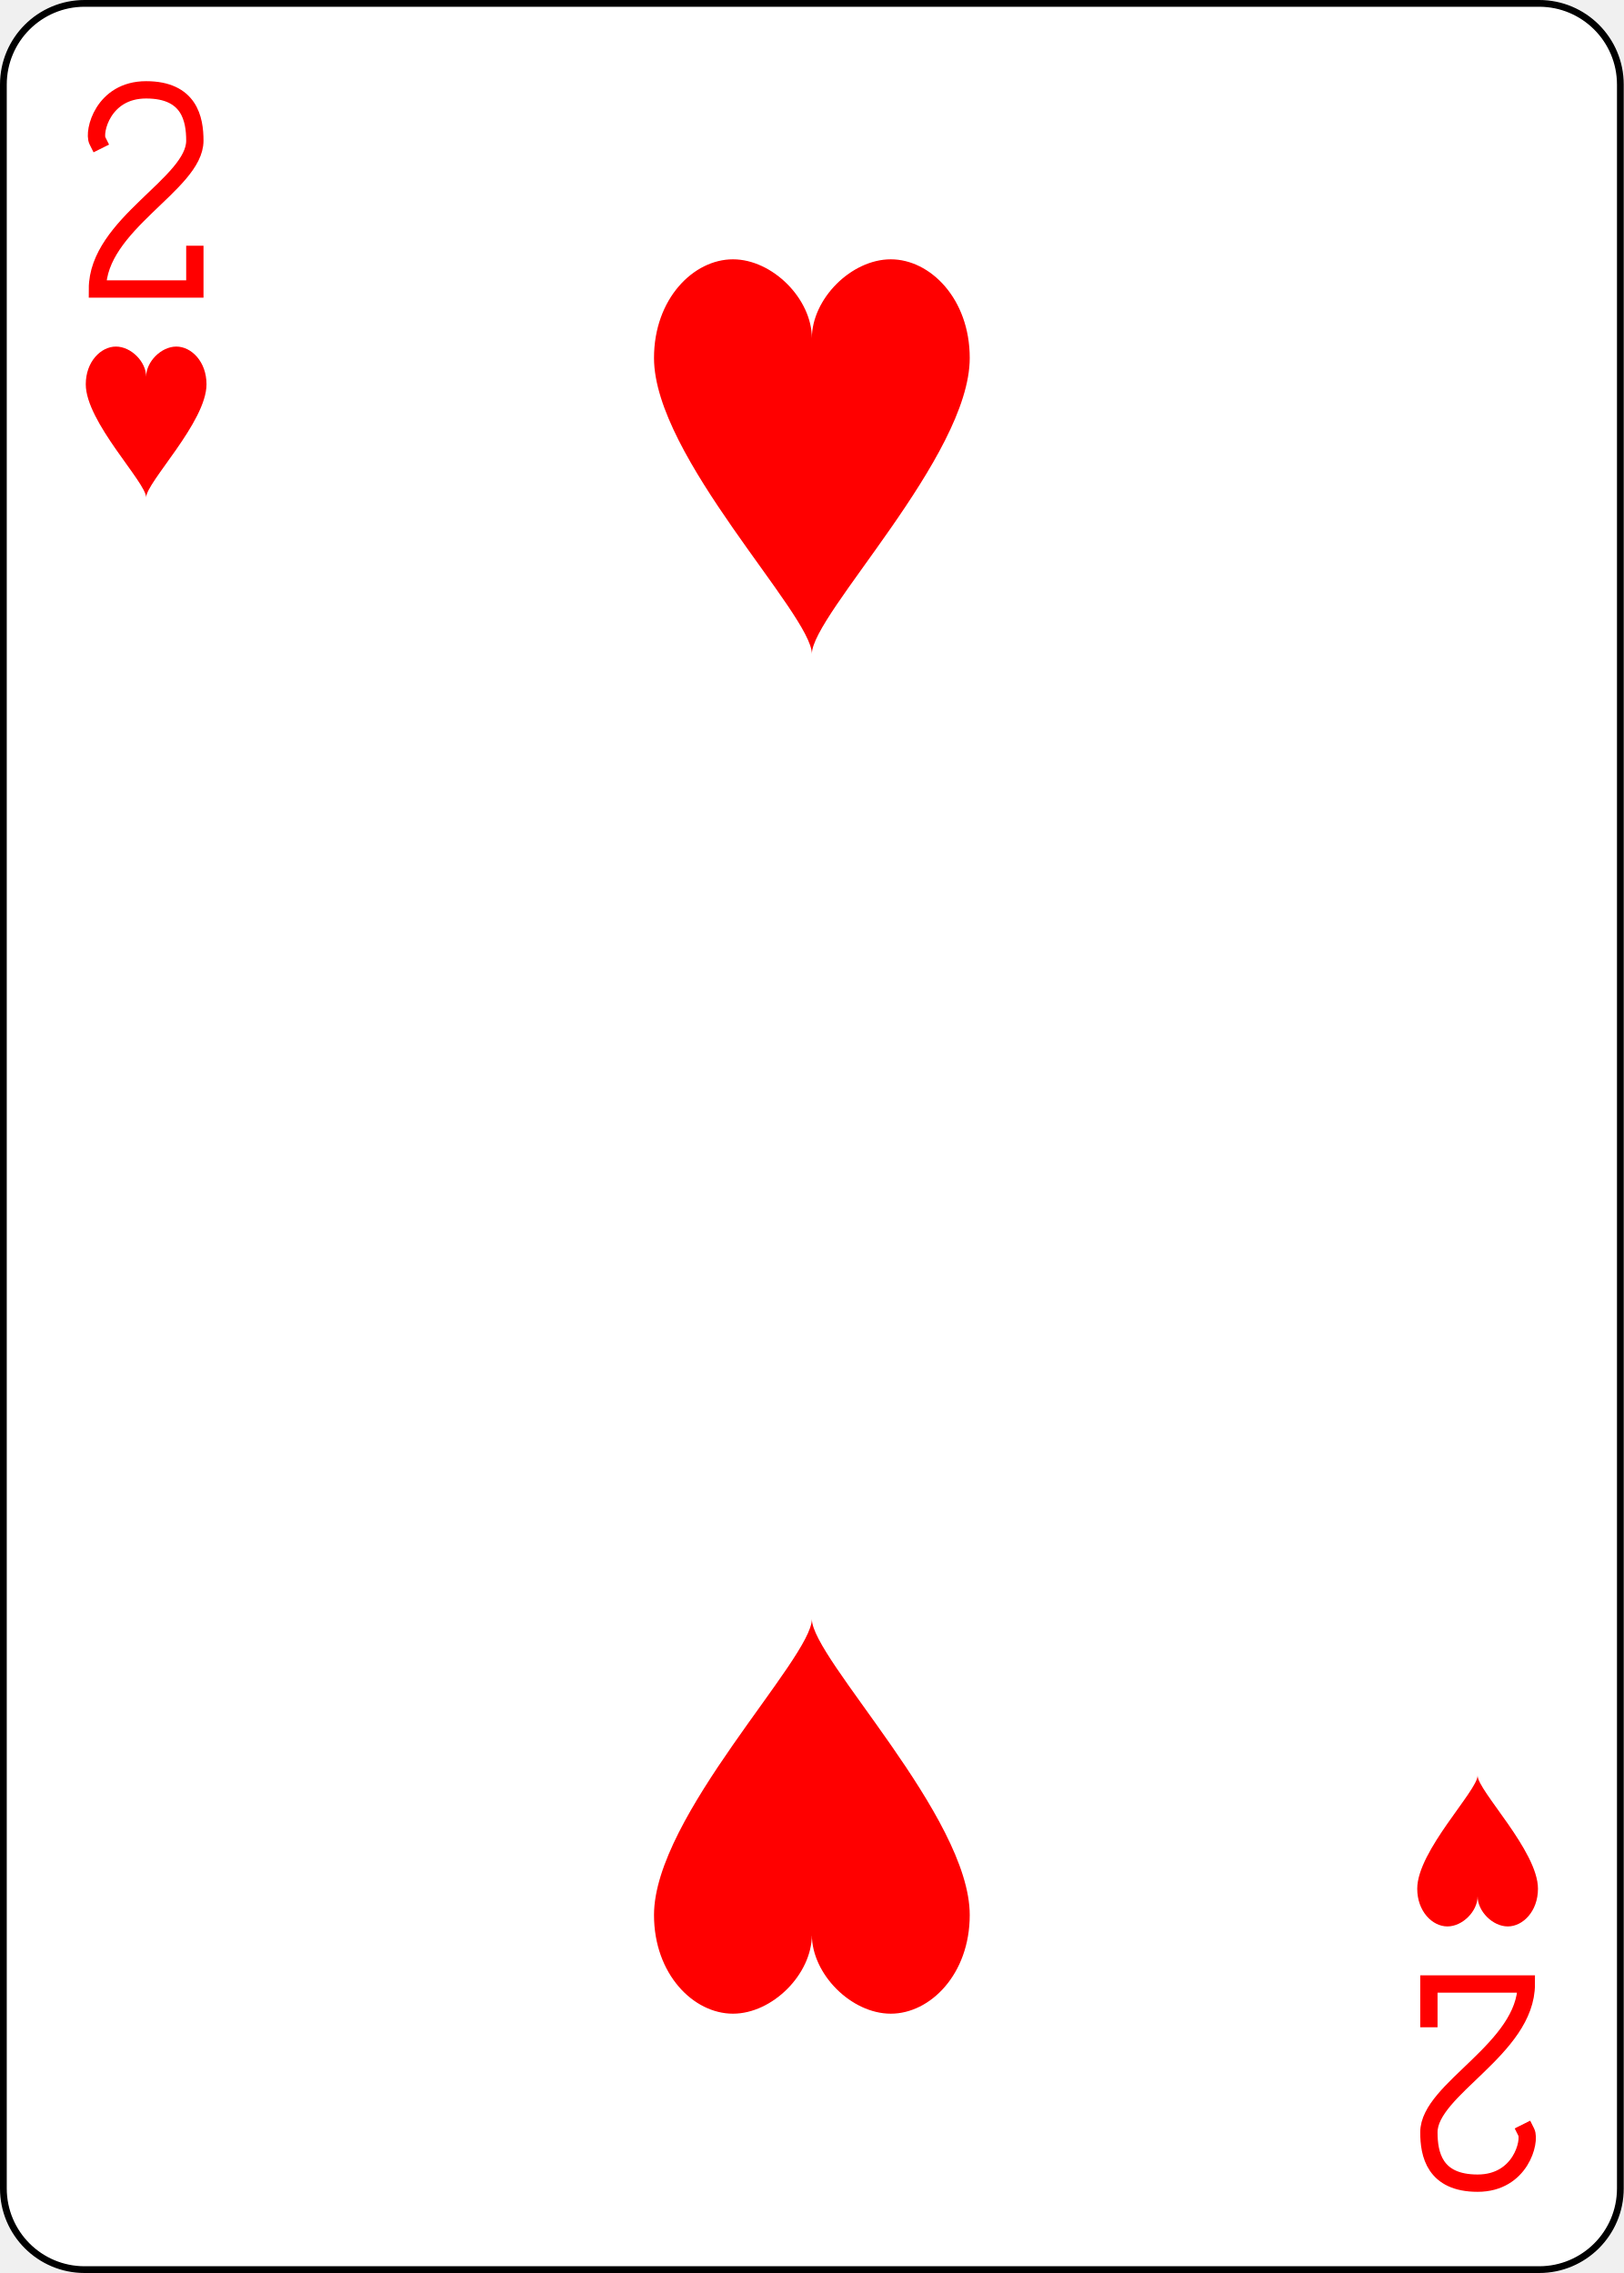
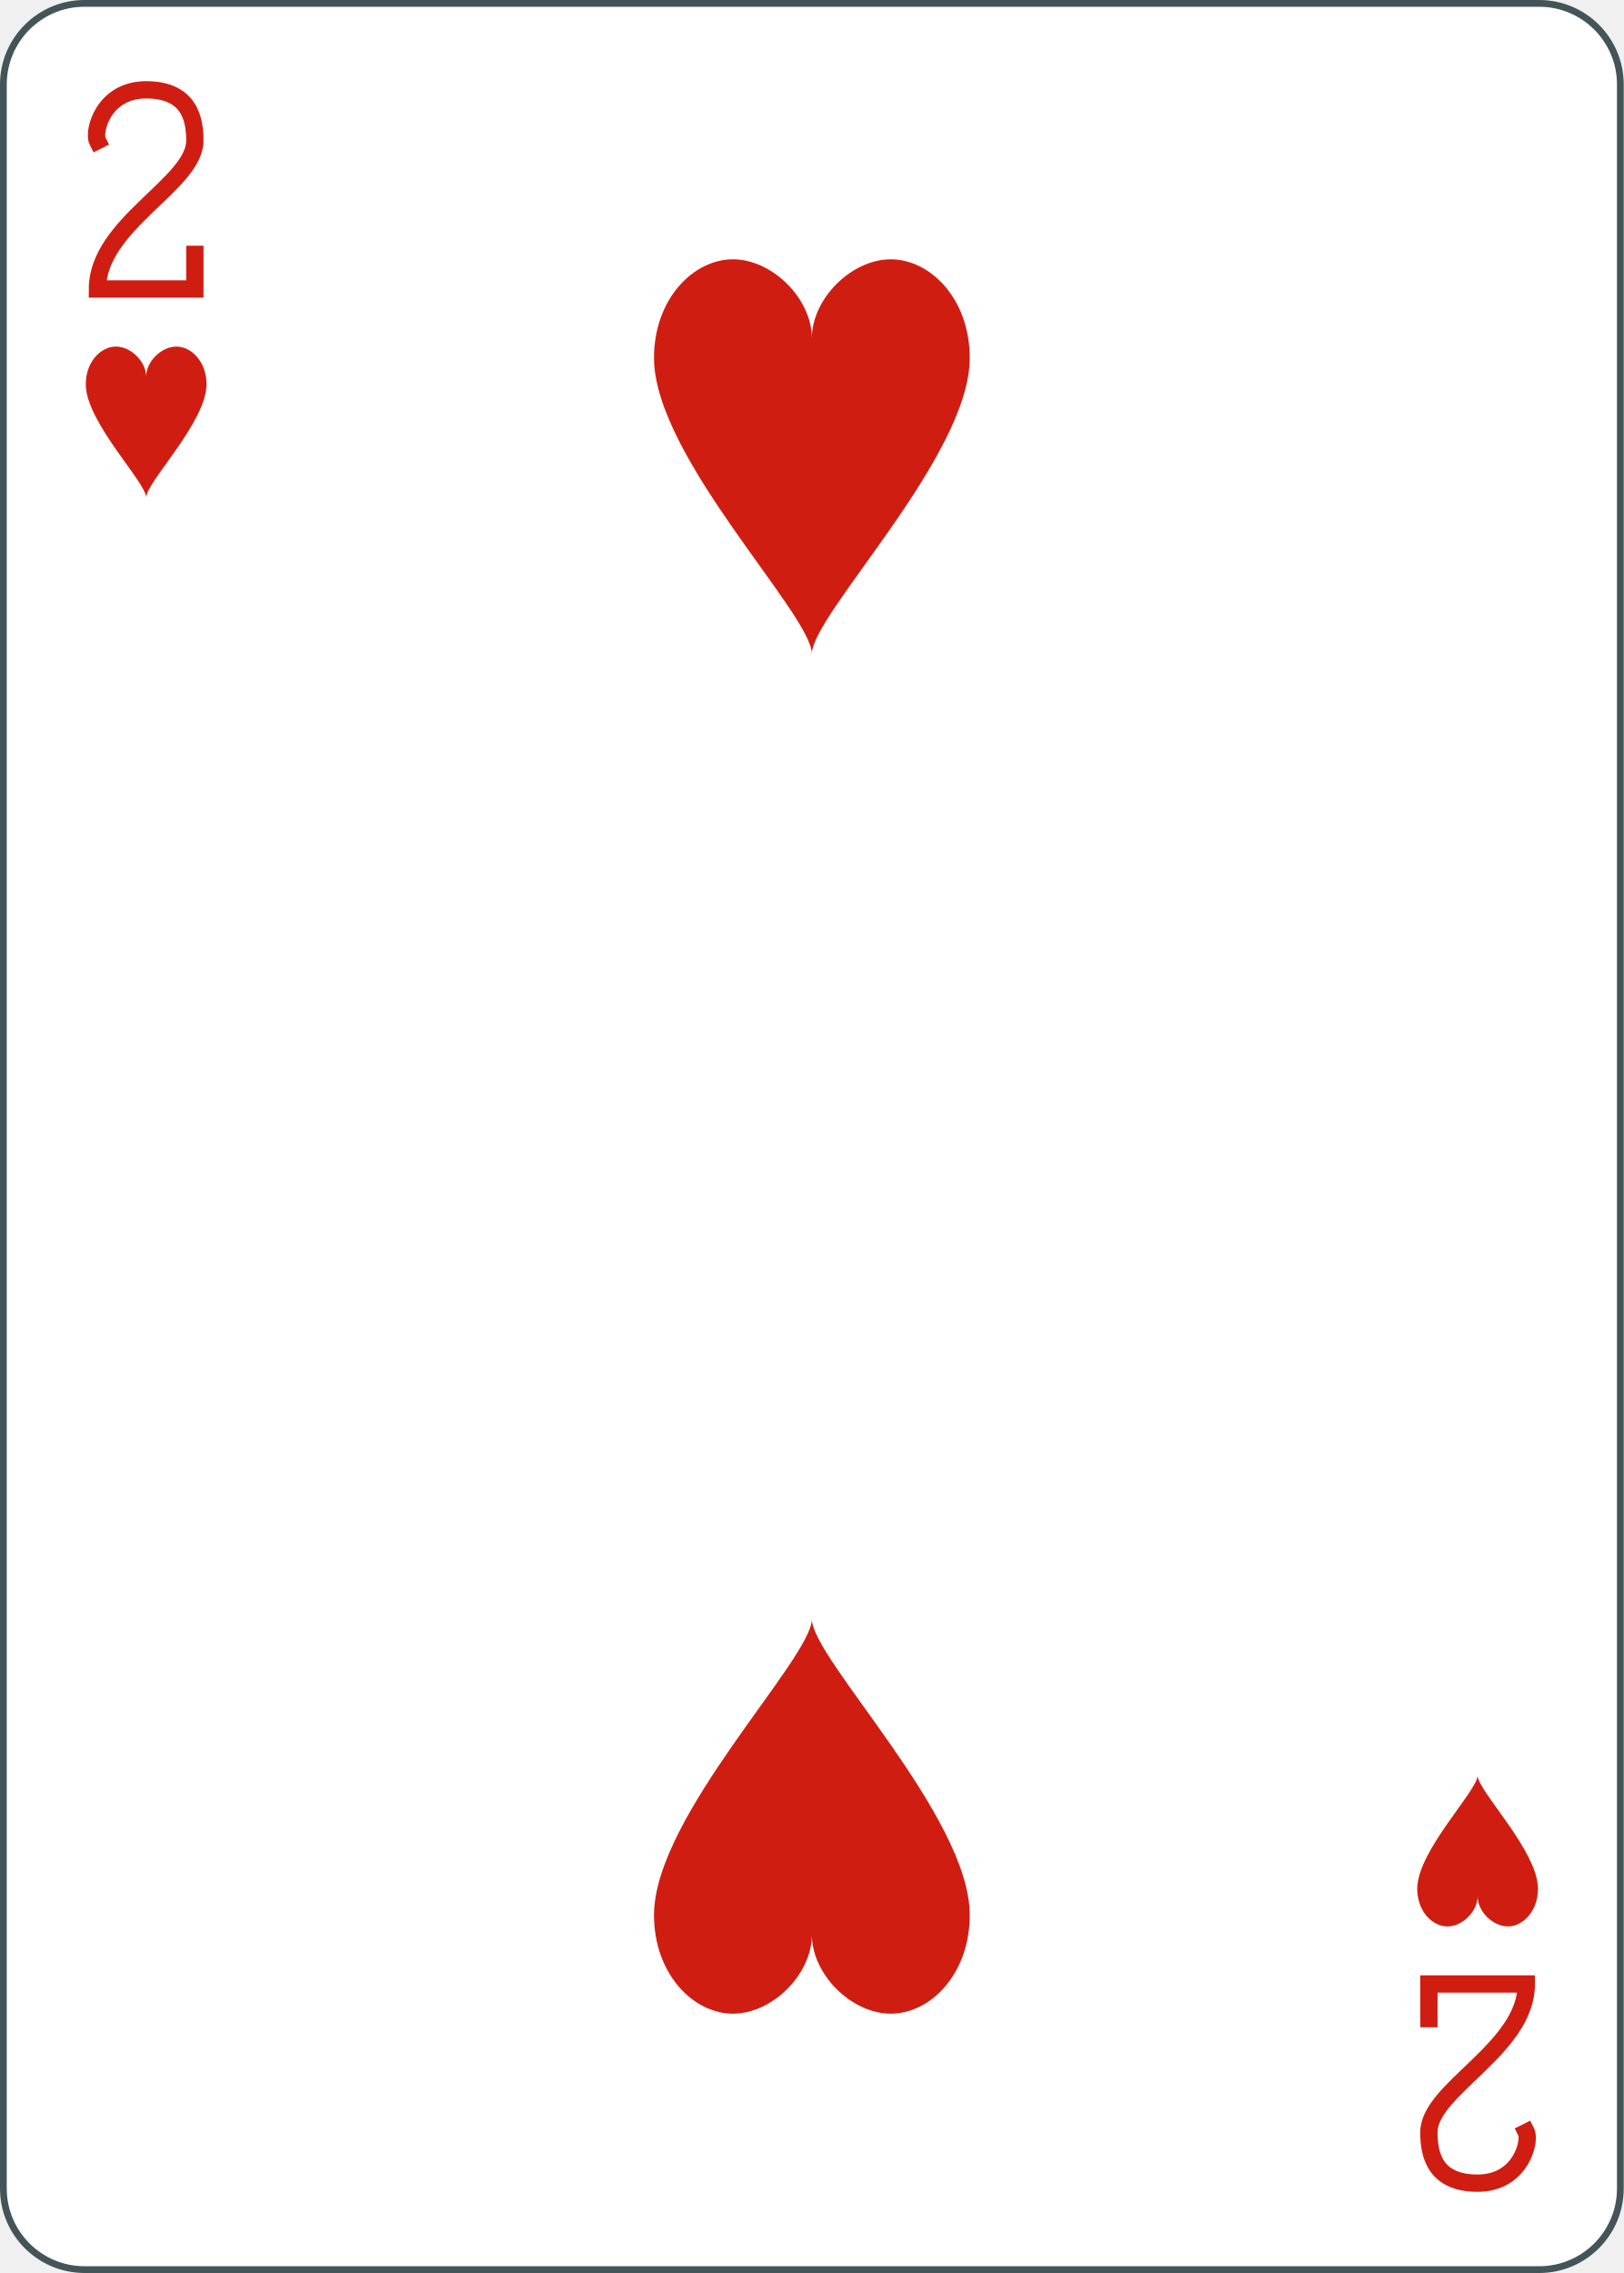
<svg xmlns="http://www.w3.org/2000/svg" xmlns:xlink="http://www.w3.org/1999/xlink" class="card" face="2H" height="3.5in" preserveAspectRatio="none" viewBox="-120 -168 240 336" width="2.5in">
  <defs>
    <symbol id="SH2" viewBox="-600 -600 1200 1200" preserveAspectRatio="xMinYMid">
-       <path d="M0 -300C0 -400 100 -500 200 -500C300 -500 400 -400 400 -250C400 0 0 400 0 500C0 400 -400 0 -400 -250C-400 -400 -300 -500 -200 -500C-100 -500 0 -400 -0 -300Z" fill="red" />
+       <path d="M0 -300C0 -400 100 -500 200 -500C300 -500 400 -400 400 -250C400 0 0 400 0 500C0 400 -400 0 -400 -250C-400 -400 -300 -500 -200 -500C-100 -500 0 -400 -0 -300Z" fill="#d01d11" />
    </symbol>
    <symbol id="VH2" viewBox="-500 -500 1000 1000" preserveAspectRatio="xMinYMid">
-       <path d="M-225 -225C-245 -265 -200 -460 0 -460C 200 -460 225 -325 225 -225C225 -25 -225 160 -225 460L225 460L225 300" stroke="red" stroke-width="80" stroke-linecap="square" stroke-miterlimit="1.5" fill="none" />
+       <path d="M-225 -225C-245 -265 -200 -460 0 -460C 200 -460 225 -325 225 -225C225 -25 -225 160 -225 460L225 460L225 300" stroke="#d01d11" stroke-width="80" stroke-linecap="square" stroke-miterlimit="1.5" fill="none" />
    </symbol>
  </defs>
-   <rect width="239" height="335" x="-119.5" y="-167.5" rx="12" ry="12" fill="white" stroke="black" />
+   <rect width="239" height="335" x="-119.5" y="-167.5" rx="12" ry="12" fill="white" stroke="#435558" />
  <use xlink:href="#VH2" height="32" width="32" x="-114.4" y="-156" />
  <use xlink:href="#SH2" height="26.769" width="26.769" x="-111.784" y="-119" />
  <use xlink:href="#SH2" height="70" width="70" x="-35" y="-135.501" />
  <g transform="rotate(180)">
    <use xlink:href="#VH2" height="32" width="32" x="-114.4" y="-156" />
    <use xlink:href="#SH2" height="26.769" width="26.769" x="-111.784" y="-119" />
    <use xlink:href="#SH2" height="70" width="70" x="-35" y="-135.501" />
  </g>
</svg>
